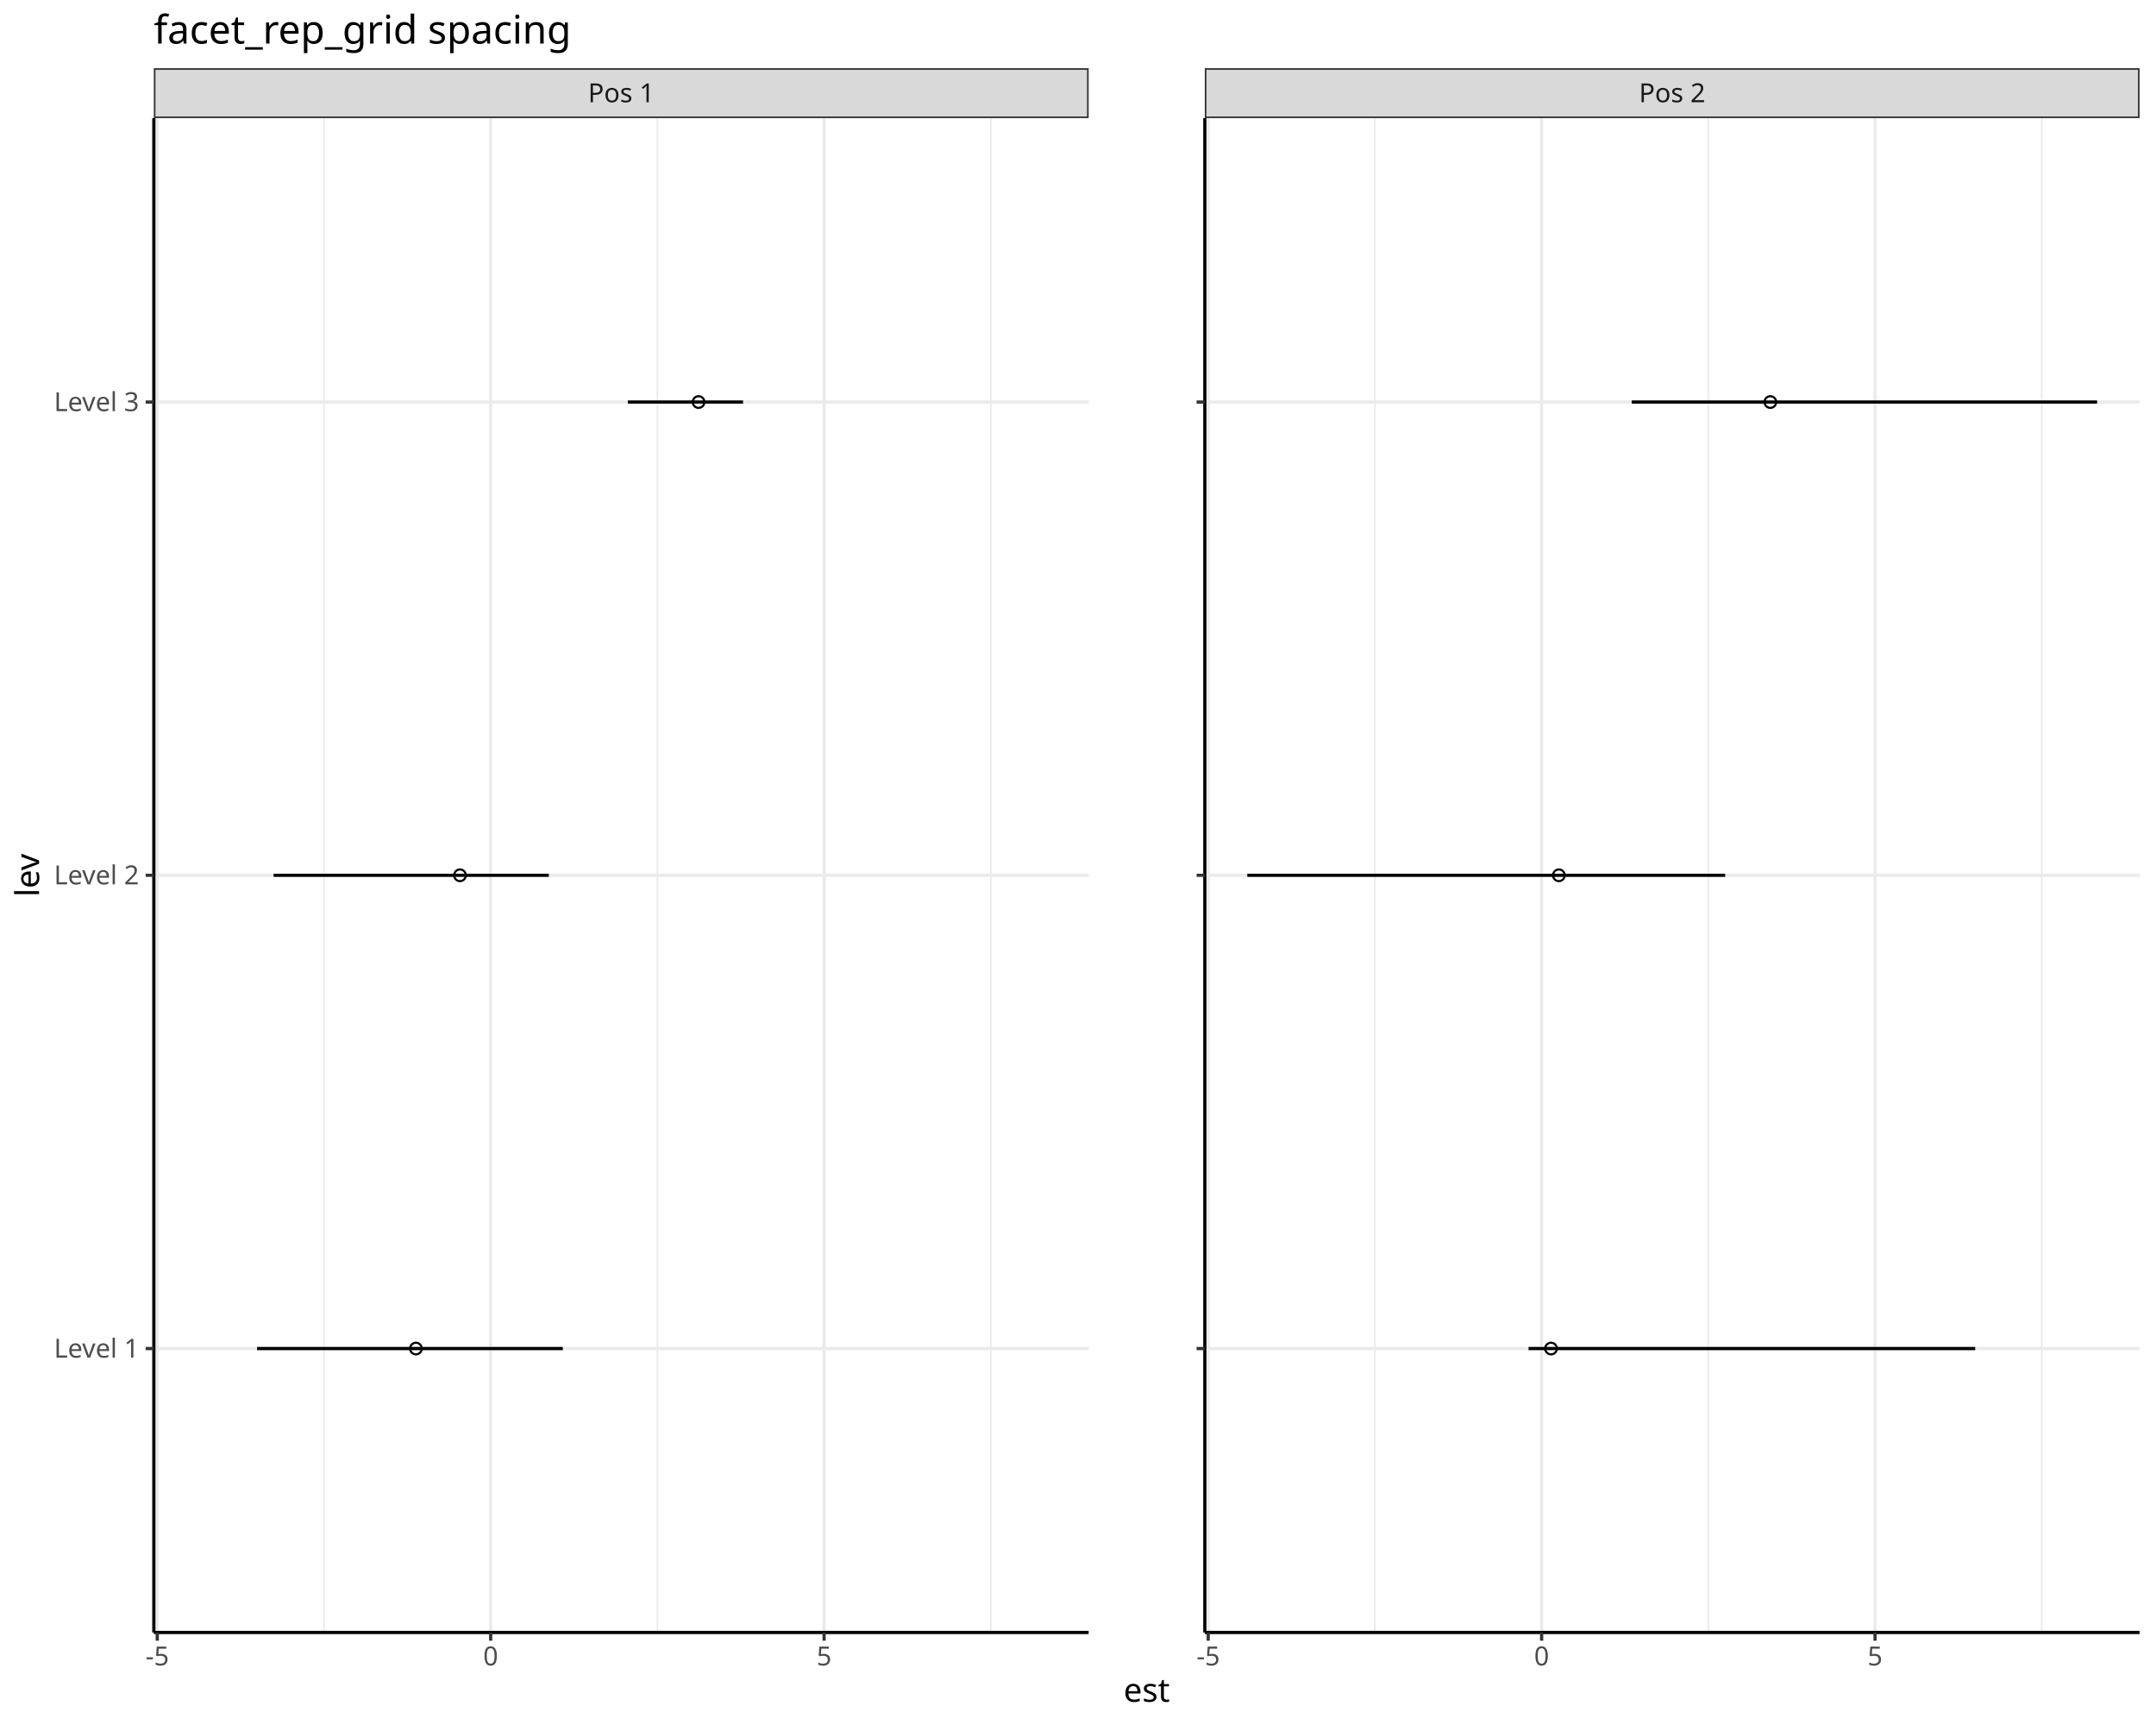
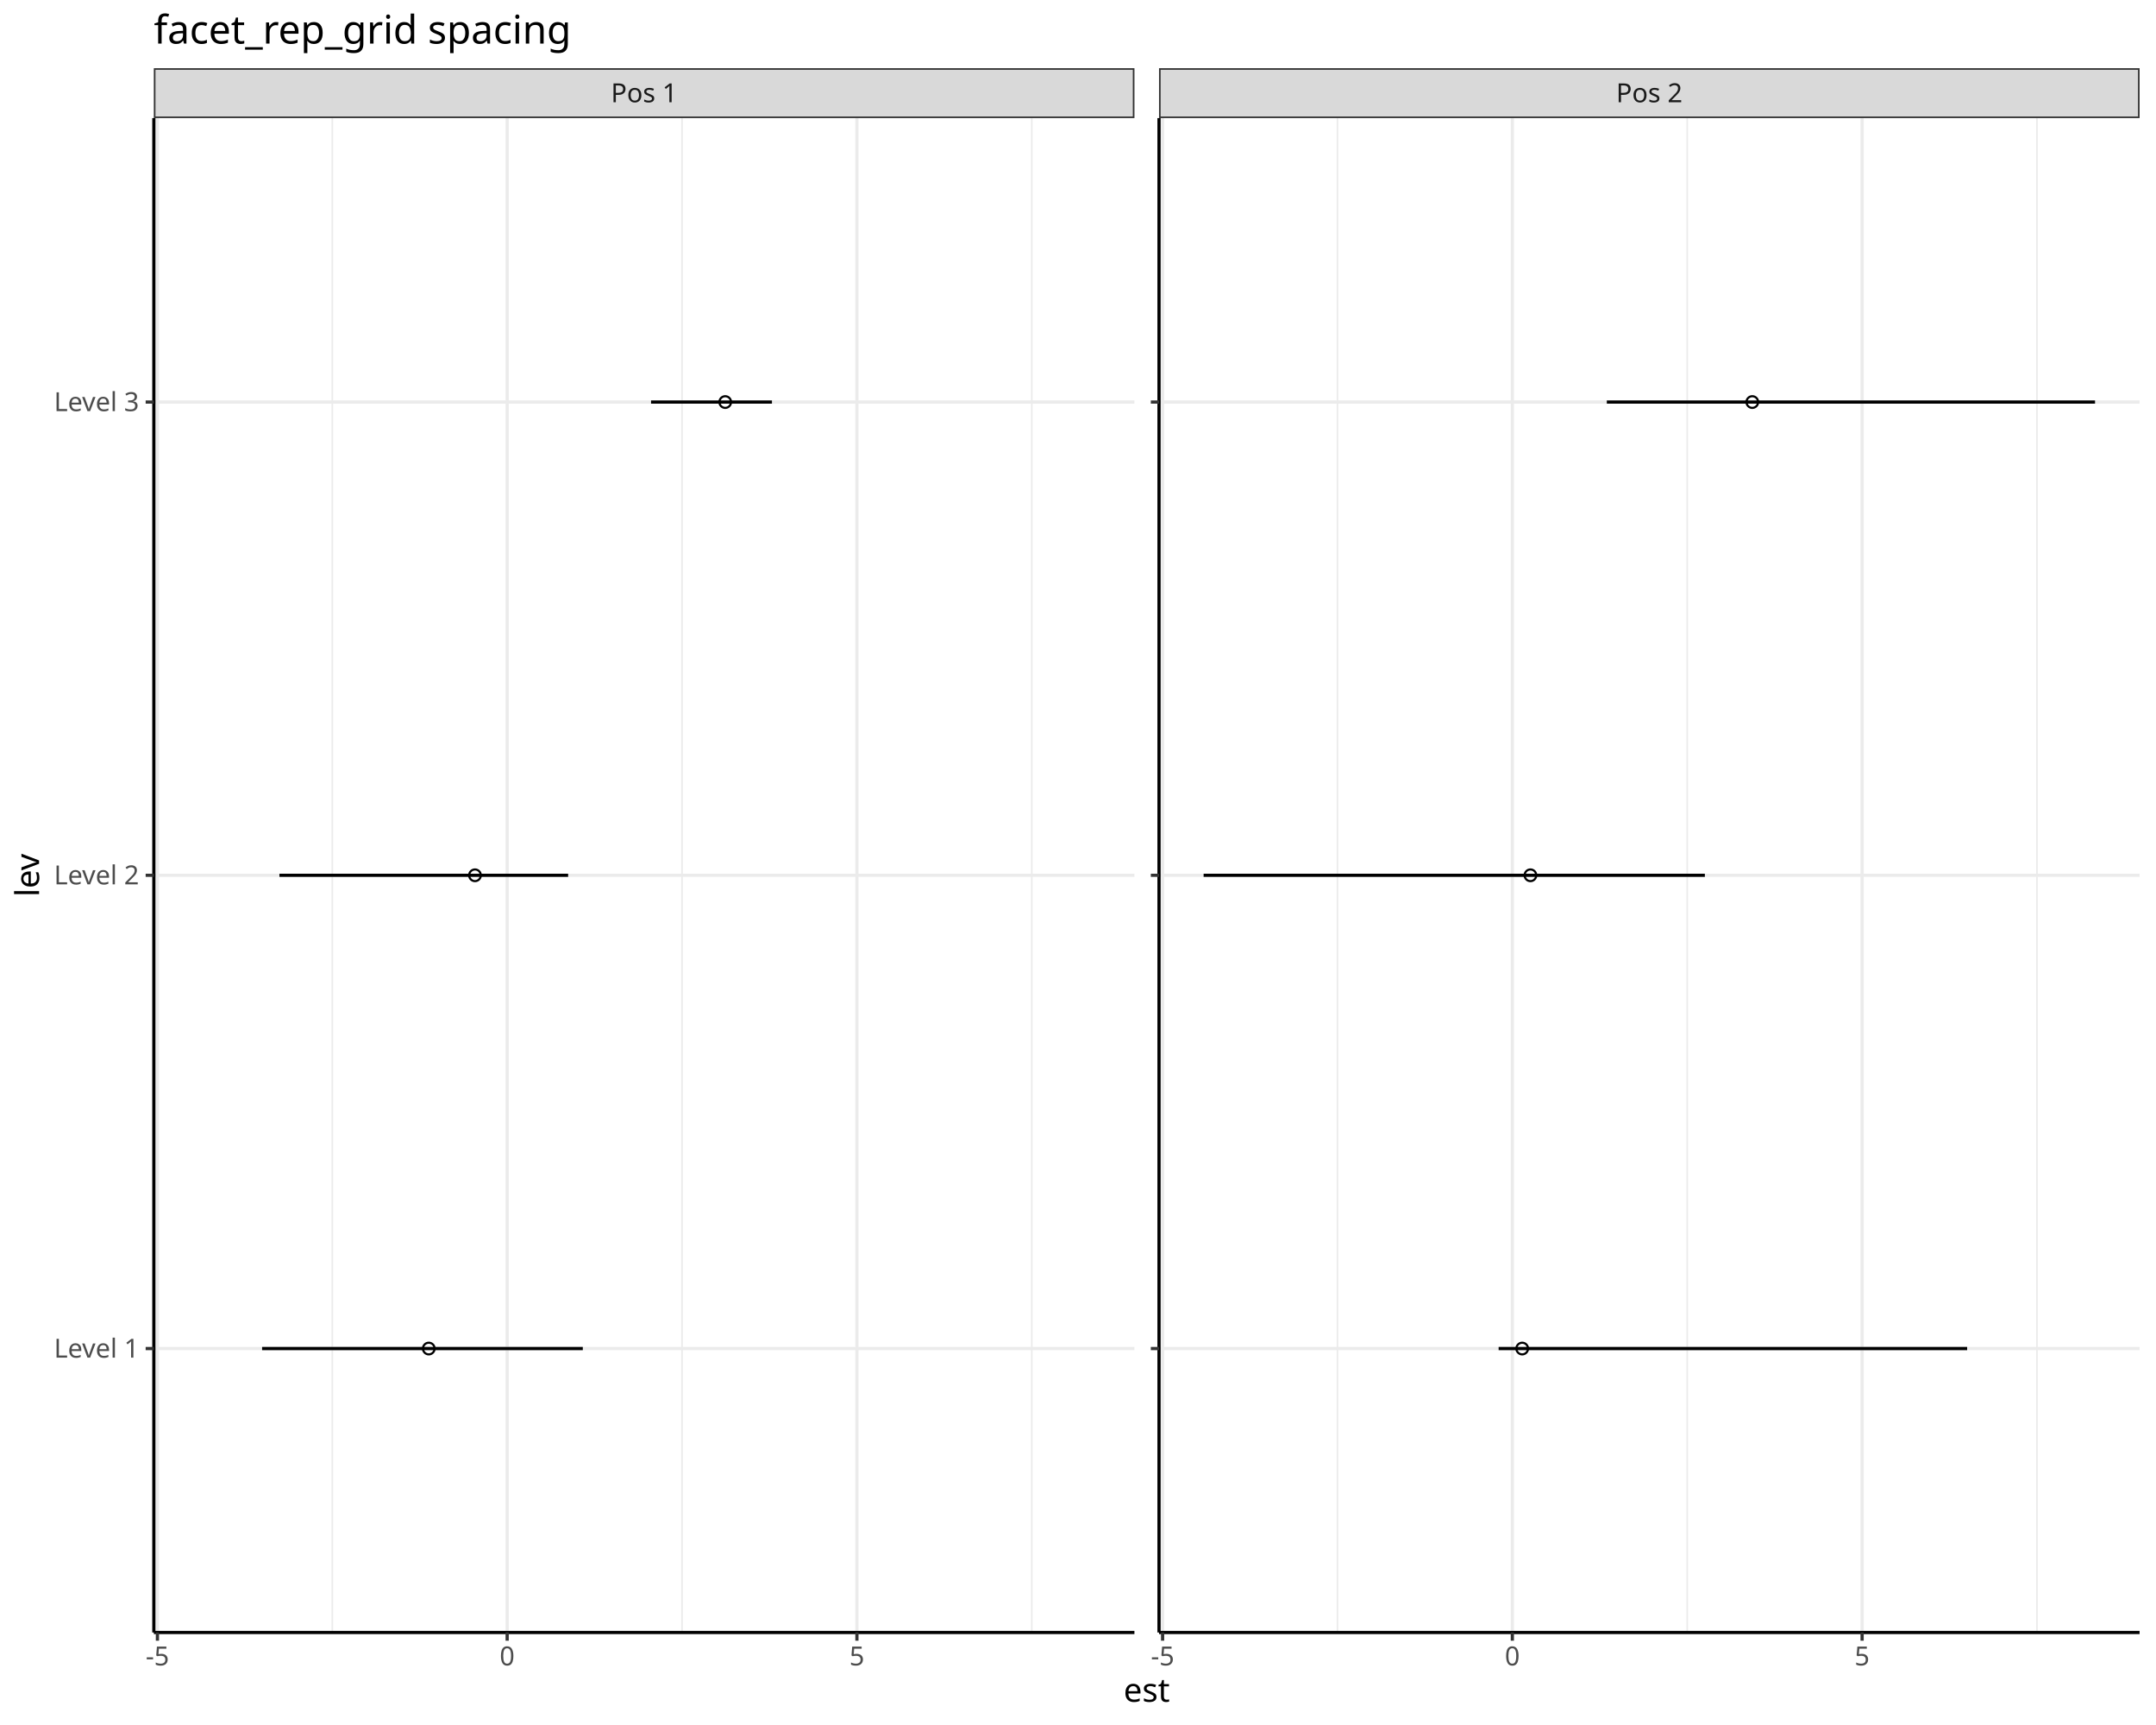
<svg xmlns="http://www.w3.org/2000/svg" class="svglite" data-engine-version="2.0" width="720.00pt" height="576.00pt" viewBox="0 0 720.00 576.00">
  <defs>
    <style type="text/css">
    .svglite line, .svglite polyline, .svglite polygon, .svglite path, .svglite rect, .svglite circle {
      fill: none;
      stroke: #000000;
      stroke-linecap: round;
      stroke-linejoin: round;
      stroke-miterlimit: 10.00;
    }
  </style>
  </defs>
  <rect width="100%" height="100%" style="stroke: none; fill: #FFFFFF;" />
  <defs>
    <clipPath id="cpMC4wMHw3MjAuMDB8MC4wMHw1NzYuMDA=">
      <rect x="0.00" y="0.00" width="720.00" height="576.00" />
    </clipPath>
  </defs>
  <g clip-path="url(#cpMC4wMHw3MjAuMDB8MC4wMHw1NzYuMDA=)">
-     <rect x="0" y="0.00" width="720.00" height="576.00" style="stroke-width: 1.07; stroke: #FFFFFF; fill: #FFFFFF;" />
+     <rect x="0.00" y="0.00" width="720.00" height="576.00" style="stroke-width: 1.07; stroke: #FFFFFF; fill: #FFFFFF;" />
  </g>
  <defs>
-     <clipPath id="cpNTEuMzh8MzYzLjU2fDM5LjQzfDU0NS4xMQ==">
-       <rect x="51.38" y="39.43" width="312.17" height="505.68" />
+     <clipPath id="cpNTEuMzh8Mzc4Ljg0fDM5LjQzfDU0NS4xMQ==">
+       <rect x="51.38" y="39.43" width="327.46" height="505.68" />
    </clipPath>
  </defs>
-   <g clip-path="url(#cpNTEuMzh8MzYzLjU2fDM5LjQzfDU0NS4xMQ==)">
-     <rect x="51.38" y="39.43" width="312.17" height="505.68" style="stroke-width: 1.07; stroke: none; fill: #FFFFFF;" />
-     <polyline points="108.19,545.11 108.19,39.43 " style="stroke-width: 0.53; stroke: #EBEBEB; stroke-linecap: butt;" />
-     <polyline points="219.54,545.11 219.54,39.43 " style="stroke-width: 0.53; stroke: #EBEBEB; stroke-linecap: butt;" />
-     <polyline points="330.88,545.11 330.88,39.43 " style="stroke-width: 0.53; stroke: #EBEBEB; stroke-linecap: butt;" />
-     <polyline points="51.38,450.30 363.56,450.30 " style="stroke-width: 1.07; stroke: #EBEBEB; stroke-linecap: butt;" />
-     <polyline points="51.38,292.27 363.56,292.27 " style="stroke-width: 1.07; stroke: #EBEBEB; stroke-linecap: butt;" />
-     <polyline points="51.38,134.25 363.56,134.25 " style="stroke-width: 1.07; stroke: #EBEBEB; stroke-linecap: butt;" />
-     <polyline points="52.52,545.11 52.52,39.43 " style="stroke-width: 1.07; stroke: #EBEBEB; stroke-linecap: butt;" />
-     <polyline points="163.86,545.11 163.86,39.43 " style="stroke-width: 1.07; stroke: #EBEBEB; stroke-linecap: butt;" />
-     <polyline points="275.21,545.11 275.21,39.43 " style="stroke-width: 1.07; stroke: #EBEBEB; stroke-linecap: butt;" />
-     <circle cx="138.90" cy="450.30" r="1.95" style="stroke-width: 0.71;" />
-     <circle cx="153.61" cy="292.27" r="1.95" style="stroke-width: 0.71;" />
-     <circle cx="233.29" cy="134.25" r="1.95" style="stroke-width: 0.71;" />
-     <polyline points="187.95,450.30 187.95,450.30 " style="stroke-width: 1.07; stroke-linecap: butt;" />
-     <polyline points="187.95,450.30 85.84,450.30 " style="stroke-width: 1.07; stroke-linecap: butt;" />
-     <polyline points="85.84,450.30 85.84,450.30 " style="stroke-width: 1.07; stroke-linecap: butt;" />
-     <polyline points="183.28,292.27 183.28,292.27 " style="stroke-width: 1.07; stroke-linecap: butt;" />
-     <polyline points="183.28,292.27 91.37,292.27 " style="stroke-width: 1.07; stroke-linecap: butt;" />
-     <polyline points="91.37,292.27 91.37,292.27 " style="stroke-width: 1.07; stroke-linecap: butt;" />
-     <polyline points="248.15,134.25 248.15,134.25 " style="stroke-width: 1.07; stroke-linecap: butt;" />
-     <polyline points="248.15,134.25 209.67,134.25 " style="stroke-width: 1.07; stroke-linecap: butt;" />
-     <polyline points="209.67,134.25 209.67,134.25 " style="stroke-width: 1.07; stroke-linecap: butt;" />
+   <g clip-path="url(#cpNTEuMzh8Mzc4Ljg0fDM5LjQzfDU0NS4xMQ==)">
+     <rect x="51.38" y="39.43" width="327.46" height="505.68" style="stroke-width: 1.07; stroke: none; fill: #FFFFFF;" />
+     <polyline points="110.97,545.11 110.97,39.43 " style="stroke-width: 0.53; stroke: #EBEBEB; stroke-linecap: butt;" />
+     <polyline points="227.77,545.11 227.77,39.43 " style="stroke-width: 0.53; stroke: #EBEBEB; stroke-linecap: butt;" />
+     <polyline points="344.57,545.11 344.57,39.43 " style="stroke-width: 0.53; stroke: #EBEBEB; stroke-linecap: butt;" />
+     <polyline points="51.38,450.30 378.84,450.30 " style="stroke-width: 1.07; stroke: #EBEBEB; stroke-linecap: butt;" />
+     <polyline points="51.38,292.27 378.84,292.27 " style="stroke-width: 1.07; stroke: #EBEBEB; stroke-linecap: butt;" />
+     <polyline points="51.38,134.25 378.84,134.25 " style="stroke-width: 1.07; stroke: #EBEBEB; stroke-linecap: butt;" />
+     <polyline points="52.57,545.11 52.57,39.43 " style="stroke-width: 1.07; stroke: #EBEBEB; stroke-linecap: butt;" />
+     <polyline points="169.37,545.11 169.37,39.43 " style="stroke-width: 1.07; stroke: #EBEBEB; stroke-linecap: butt;" />
+     <polyline points="286.17,545.11 286.17,39.43 " style="stroke-width: 1.07; stroke: #EBEBEB; stroke-linecap: butt;" />
+     <circle cx="143.19" cy="450.30" r="1.95" style="stroke-width: 0.71;" />
+     <circle cx="158.62" cy="292.27" r="1.95" style="stroke-width: 0.71;" />
+     <circle cx="242.19" cy="134.25" r="1.95" style="stroke-width: 0.71;" />
+     <polyline points="194.63,450.30 194.63,450.30 " style="stroke-width: 1.07; stroke-linecap: butt;" />
+     <polyline points="194.63,450.30 87.53,450.30 " style="stroke-width: 1.07; stroke-linecap: butt;" />
+     <polyline points="87.53,450.30 87.53,450.30 " style="stroke-width: 1.07; stroke-linecap: butt;" />
+     <polyline points="189.73,292.27 189.73,292.27 " style="stroke-width: 1.07; stroke-linecap: butt;" />
+     <polyline points="189.73,292.27 93.32,292.27 " style="stroke-width: 1.07; stroke-linecap: butt;" />
+     <polyline points="93.32,292.27 93.32,292.27 " style="stroke-width: 1.07; stroke-linecap: butt;" />
+     <polyline points="257.79,134.25 257.79,134.25 " style="stroke-width: 1.07; stroke-linecap: butt;" />
+     <polyline points="257.79,134.25 217.42,134.25 " style="stroke-width: 1.07; stroke-linecap: butt;" />
+     <polyline points="217.42,134.25 217.42,134.25 " style="stroke-width: 1.07; stroke-linecap: butt;" />
  </g>
  <g clip-path="url(#cpMC4wMHw3MjAuMDB8MC4wMHw1NzYuMDA=)">
</g>
  <defs>
-     <clipPath id="cpNDAyLjM1fDcxNC41MnwzOS40M3w1NDUuMTE=">
-       <rect x="402.35" y="39.43" width="312.17" height="505.68" />
+     <clipPath id="cpMzg3LjA2fDcxNC41MnwzOS40M3w1NDUuMTE=">
+       <rect x="387.06" y="39.43" width="327.46" height="505.68" />
    </clipPath>
  </defs>
-   <g clip-path="url(#cpNDAyLjM1fDcxNC41MnwzOS40M3w1NDUuMTE=)">
-     <rect x="402.35" y="39.43" width="312.17" height="505.68" style="stroke-width: 1.07; stroke: none; fill: #FFFFFF;" />
-     <polyline points="459.15,545.11 459.15,39.43 " style="stroke-width: 0.53; stroke: #EBEBEB; stroke-linecap: butt;" />
-     <polyline points="570.50,545.11 570.50,39.43 " style="stroke-width: 0.53; stroke: #EBEBEB; stroke-linecap: butt;" />
-     <polyline points="681.85,545.11 681.85,39.43 " style="stroke-width: 0.53; stroke: #EBEBEB; stroke-linecap: butt;" />
-     <polyline points="402.35,450.30 714.52,450.30 " style="stroke-width: 1.07; stroke: #EBEBEB; stroke-linecap: butt;" />
-     <polyline points="402.35,292.27 714.52,292.27 " style="stroke-width: 1.07; stroke: #EBEBEB; stroke-linecap: butt;" />
-     <polyline points="402.35,134.25 714.52,134.25 " style="stroke-width: 1.07; stroke: #EBEBEB; stroke-linecap: butt;" />
-     <polyline points="403.48,545.11 403.48,39.43 " style="stroke-width: 1.07; stroke: #EBEBEB; stroke-linecap: butt;" />
-     <polyline points="514.83,545.11 514.83,39.43 " style="stroke-width: 1.07; stroke: #EBEBEB; stroke-linecap: butt;" />
-     <polyline points="626.17,545.11 626.17,39.43 " style="stroke-width: 1.07; stroke: #EBEBEB; stroke-linecap: butt;" />
-     <circle cx="517.97" cy="450.30" r="1.95" style="stroke-width: 0.71;" />
-     <circle cx="520.59" cy="292.27" r="1.95" style="stroke-width: 0.71;" />
-     <circle cx="591.21" cy="134.25" r="1.95" style="stroke-width: 0.71;" />
-     <polyline points="659.62,450.30 659.62,450.30 " style="stroke-width: 1.07; stroke-linecap: butt;" />
-     <polyline points="659.62,450.30 510.46,450.30 " style="stroke-width: 1.07; stroke-linecap: butt;" />
-     <polyline points="510.46,450.30 510.46,450.30 " style="stroke-width: 1.07; stroke-linecap: butt;" />
-     <polyline points="576.12,292.27 576.12,292.27 " style="stroke-width: 1.07; stroke-linecap: butt;" />
-     <polyline points="576.12,292.27 416.54,292.27 " style="stroke-width: 1.07; stroke-linecap: butt;" />
-     <polyline points="416.54,292.27 416.54,292.27 " style="stroke-width: 1.07; stroke-linecap: butt;" />
-     <polyline points="700.33,134.25 700.33,134.25 " style="stroke-width: 1.07; stroke-linecap: butt;" />
-     <polyline points="700.33,134.25 544.91,134.25 " style="stroke-width: 1.07; stroke-linecap: butt;" />
-     <polyline points="544.91,134.25 544.91,134.25 " style="stroke-width: 1.07; stroke-linecap: butt;" />
+   <g clip-path="url(#cpMzg3LjA2fDcxNC41MnwzOS40M3w1NDUuMTE=)">
+     <rect x="387.06" y="39.43" width="327.46" height="505.68" style="stroke-width: 1.07; stroke: none; fill: #FFFFFF;" />
+     <polyline points="446.65,545.11 446.65,39.43 " style="stroke-width: 0.53; stroke: #EBEBEB; stroke-linecap: butt;" />
+     <polyline points="563.45,545.11 563.45,39.43 " style="stroke-width: 0.53; stroke: #EBEBEB; stroke-linecap: butt;" />
+     <polyline points="680.25,545.11 680.25,39.43 " style="stroke-width: 0.53; stroke: #EBEBEB; stroke-linecap: butt;" />
+     <polyline points="387.06,450.30 714.52,450.30 " style="stroke-width: 1.07; stroke: #EBEBEB; stroke-linecap: butt;" />
+     <polyline points="387.06,292.27 714.52,292.27 " style="stroke-width: 1.07; stroke: #EBEBEB; stroke-linecap: butt;" />
+     <polyline points="387.06,134.25 714.52,134.25 " style="stroke-width: 1.07; stroke: #EBEBEB; stroke-linecap: butt;" />
+     <polyline points="388.25,545.11 388.25,39.43 " style="stroke-width: 1.07; stroke: #EBEBEB; stroke-linecap: butt;" />
+     <polyline points="505.05,545.11 505.05,39.43 " style="stroke-width: 1.07; stroke: #EBEBEB; stroke-linecap: butt;" />
+     <polyline points="621.85,545.11 621.85,39.43 " style="stroke-width: 1.07; stroke: #EBEBEB; stroke-linecap: butt;" />
+     <circle cx="508.34" cy="450.30" r="1.95" style="stroke-width: 0.71;" />
+     <circle cx="511.09" cy="292.27" r="1.95" style="stroke-width: 0.71;" />
+     <circle cx="585.18" cy="134.25" r="1.95" style="stroke-width: 0.71;" />
+     <polyline points="656.93,450.30 656.93,450.30 " style="stroke-width: 1.07; stroke-linecap: butt;" />
+     <polyline points="656.93,450.30 500.47,450.30 " style="stroke-width: 1.07; stroke-linecap: butt;" />
+     <polyline points="500.47,450.30 500.47,450.30 " style="stroke-width: 1.07; stroke-linecap: butt;" />
+     <polyline points="569.34,292.27 569.34,292.27 " style="stroke-width: 1.07; stroke-linecap: butt;" />
+     <polyline points="569.34,292.27 401.95,292.27 " style="stroke-width: 1.07; stroke-linecap: butt;" />
+     <polyline points="401.95,292.27 401.95,292.27 " style="stroke-width: 1.07; stroke-linecap: butt;" />
+     <polyline points="699.64,134.25 699.64,134.25 " style="stroke-width: 1.07; stroke-linecap: butt;" />
+     <polyline points="699.64,134.25 536.60,134.25 " style="stroke-width: 1.07; stroke-linecap: butt;" />
+     <polyline points="536.60,134.25 536.60,134.25 " style="stroke-width: 1.07; stroke-linecap: butt;" />
  </g>
  <g clip-path="url(#cpMC4wMHw3MjAuMDB8MC4wMHw1NzYuMDA=)">
</g>
  <defs>
-     <clipPath id="cpNTEuMzh8MzYzLjU2fDIyLjc4fDM5LjQz">
-       <rect x="51.38" y="22.78" width="312.17" height="16.65" />
+     <clipPath id="cpNTEuMzh8Mzc4Ljg0fDIyLjc4fDM5LjQz">
+       <rect x="51.38" y="22.78" width="327.46" height="16.65" />
    </clipPath>
  </defs>
-   <g clip-path="url(#cpNTEuMzh8MzYzLjU2fDIyLjc4fDM5LjQz)">
-     <rect x="51.38" y="22.78" width="312.17" height="16.65" style="stroke-width: 1.07; stroke: #333333; fill: #D9D9D9;" />
-     <text x="207.47" y="34.14" text-anchor="middle" style="font-size: 8.80px; fill: #1A1A1A; font-family: sans;" textLength="22.51px" lengthAdjust="spacingAndGlyphs">Pos 1</text>
+   <g clip-path="url(#cpNTEuMzh8Mzc4Ljg0fDIyLjc4fDM5LjQz)">
+     <rect x="51.38" y="22.78" width="327.46" height="16.65" style="stroke-width: 1.07; stroke: #333333; fill: #D9D9D9;" />
+     <text x="215.11" y="34.14" text-anchor="middle" style="font-size: 8.80px; fill: #1A1A1A; font-family: sans;" textLength="22.51px" lengthAdjust="spacingAndGlyphs">Pos 1</text>
  </g>
  <g clip-path="url(#cpMC4wMHw3MjAuMDB8MC4wMHw1NzYuMDA=)">
</g>
  <defs>
-     <clipPath id="cpNDAyLjM1fDcxNC41MnwyMi43OHwzOS40Mw==">
-       <rect x="402.35" y="22.78" width="312.17" height="16.65" />
+     <clipPath id="cpMzg3LjA2fDcxNC41MnwyMi43OHwzOS40Mw==">
+       <rect x="387.06" y="22.78" width="327.46" height="16.65" />
    </clipPath>
  </defs>
-   <g clip-path="url(#cpNDAyLjM1fDcxNC41MnwyMi43OHwzOS40Mw==)">
-     <rect x="402.35" y="22.78" width="312.17" height="16.65" style="stroke-width: 1.07; stroke: #333333; fill: #D9D9D9;" />
-     <text x="558.43" y="34.14" text-anchor="middle" style="font-size: 8.80px; fill: #1A1A1A; font-family: sans;" textLength="22.51px" lengthAdjust="spacingAndGlyphs">Pos 2</text>
+   <g clip-path="url(#cpMzg3LjA2fDcxNC41MnwyMi43OHwzOS40Mw==)">
+     <rect x="387.06" y="22.78" width="327.46" height="16.65" style="stroke-width: 1.07; stroke: #333333; fill: #D9D9D9;" />
+     <text x="550.79" y="34.14" text-anchor="middle" style="font-size: 8.80px; fill: #1A1A1A; font-family: sans;" textLength="22.51px" lengthAdjust="spacingAndGlyphs">Pos 2</text>
  </g>
  <g clip-path="url(#cpMC4wMHw3MjAuMDB8MC4wMHw1NzYuMDA=)">
-     <polyline points="51.38,545.11 363.56,545.11 " style="stroke-width: 1.07; stroke-linecap: butt;" />
-     <polyline points="52.52,547.85 52.52,545.11 " style="stroke-width: 1.07; stroke: #333333; stroke-linecap: butt;" />
-     <polyline points="163.86,547.85 163.86,545.11 " style="stroke-width: 1.07; stroke: #333333; stroke-linecap: butt;" />
-     <polyline points="275.21,547.85 275.21,545.11 " style="stroke-width: 1.07; stroke: #333333; stroke-linecap: butt;" />
-     <text x="52.52" y="556.10" text-anchor="middle" style="font-size: 8.80px; fill: #4D4D4D; font-family: sans;" textLength="7.82px" lengthAdjust="spacingAndGlyphs">-5</text>
-     <text x="163.86" y="556.10" text-anchor="middle" style="font-size: 8.80px; fill: #4D4D4D; font-family: sans;" textLength="4.89px" lengthAdjust="spacingAndGlyphs">0</text>
-     <text x="275.21" y="556.10" text-anchor="middle" style="font-size: 8.80px; fill: #4D4D4D; font-family: sans;" textLength="4.89px" lengthAdjust="spacingAndGlyphs">5</text>
-     <polyline points="402.35,545.11 714.52,545.11 " style="stroke-width: 1.07; stroke-linecap: butt;" />
-     <polyline points="403.48,547.85 403.48,545.11 " style="stroke-width: 1.07; stroke: #333333; stroke-linecap: butt;" />
-     <polyline points="514.83,547.85 514.83,545.11 " style="stroke-width: 1.07; stroke: #333333; stroke-linecap: butt;" />
-     <polyline points="626.17,547.85 626.17,545.11 " style="stroke-width: 1.07; stroke: #333333; stroke-linecap: butt;" />
-     <text x="403.48" y="556.10" text-anchor="middle" style="font-size: 8.80px; fill: #4D4D4D; font-family: sans;" textLength="7.82px" lengthAdjust="spacingAndGlyphs">-5</text>
-     <text x="514.83" y="556.10" text-anchor="middle" style="font-size: 8.80px; fill: #4D4D4D; font-family: sans;" textLength="4.89px" lengthAdjust="spacingAndGlyphs">0</text>
-     <text x="626.17" y="556.10" text-anchor="middle" style="font-size: 8.80px; fill: #4D4D4D; font-family: sans;" textLength="4.89px" lengthAdjust="spacingAndGlyphs">5</text>
+     <polyline points="51.38,545.11 378.84,545.11 " style="stroke-width: 1.07; stroke-linecap: butt;" />
+     <polyline points="52.57,547.85 52.57,545.11 " style="stroke-width: 1.07; stroke: #333333; stroke-linecap: butt;" />
+     <polyline points="169.37,547.85 169.37,545.11 " style="stroke-width: 1.07; stroke: #333333; stroke-linecap: butt;" />
+     <polyline points="286.17,547.85 286.17,545.11 " style="stroke-width: 1.07; stroke: #333333; stroke-linecap: butt;" />
+     <text x="52.57" y="556.10" text-anchor="middle" style="font-size: 8.80px; fill: #4D4D4D; font-family: sans;" textLength="7.82px" lengthAdjust="spacingAndGlyphs">-5</text>
+     <text x="169.37" y="556.10" text-anchor="middle" style="font-size: 8.80px; fill: #4D4D4D; font-family: sans;" textLength="4.89px" lengthAdjust="spacingAndGlyphs">0</text>
+     <text x="286.17" y="556.10" text-anchor="middle" style="font-size: 8.80px; fill: #4D4D4D; font-family: sans;" textLength="4.89px" lengthAdjust="spacingAndGlyphs">5</text>
+     <polyline points="387.06,545.11 714.52,545.11 " style="stroke-width: 1.07; stroke-linecap: butt;" />
+     <polyline points="388.25,547.85 388.25,545.11 " style="stroke-width: 1.07; stroke: #333333; stroke-linecap: butt;" />
+     <polyline points="505.05,547.85 505.05,545.11 " style="stroke-width: 1.07; stroke: #333333; stroke-linecap: butt;" />
+     <polyline points="621.85,547.85 621.85,545.11 " style="stroke-width: 1.07; stroke: #333333; stroke-linecap: butt;" />
+     <text x="388.25" y="556.10" text-anchor="middle" style="font-size: 8.80px; fill: #4D4D4D; font-family: sans;" textLength="7.82px" lengthAdjust="spacingAndGlyphs">-5</text>
+     <text x="505.05" y="556.10" text-anchor="middle" style="font-size: 8.80px; fill: #4D4D4D; font-family: sans;" textLength="4.89px" lengthAdjust="spacingAndGlyphs">0</text>
+     <text x="621.85" y="556.10" text-anchor="middle" style="font-size: 8.80px; fill: #4D4D4D; font-family: sans;" textLength="4.89px" lengthAdjust="spacingAndGlyphs">5</text>
    <polyline points="51.38,545.11 51.38,39.43 " style="stroke-width: 1.07; stroke-linecap: butt;" />
    <text x="46.45" y="453.33" text-anchor="end" style="font-size: 8.80px; fill: #4D4D4D; font-family: sans;" textLength="28.38px" lengthAdjust="spacingAndGlyphs">Level 1</text>
    <text x="46.45" y="295.30" text-anchor="end" style="font-size: 8.80px; fill: #4D4D4D; font-family: sans;" textLength="28.38px" lengthAdjust="spacingAndGlyphs">Level 2</text>
    <text x="46.45" y="137.28" text-anchor="end" style="font-size: 8.80px; fill: #4D4D4D; font-family: sans;" textLength="28.38px" lengthAdjust="spacingAndGlyphs">Level 3</text>
    <polyline points="48.64,450.30 51.38,450.30 " style="stroke-width: 1.07; stroke: #333333; stroke-linecap: butt;" />
    <polyline points="48.64,292.27 51.38,292.27 " style="stroke-width: 1.07; stroke: #333333; stroke-linecap: butt;" />
    <polyline points="48.64,134.25 51.38,134.25 " style="stroke-width: 1.07; stroke: #333333; stroke-linecap: butt;" />
-     <polyline points="402.35,545.11 402.35,39.43 " style="stroke-width: 1.07; stroke-linecap: butt;" />
-     <polyline points="399.61,450.30 402.35,450.30 " style="stroke-width: 1.07; stroke: #333333; stroke-linecap: butt;" />
-     <polyline points="399.61,292.27 402.35,292.27 " style="stroke-width: 1.07; stroke: #333333; stroke-linecap: butt;" />
-     <polyline points="399.61,134.25 402.35,134.25 " style="stroke-width: 1.07; stroke: #333333; stroke-linecap: butt;" />
+     <polyline points="387.06,545.11 387.06,39.43 " style="stroke-width: 1.07; stroke-linecap: butt;" />
+     <polyline points="384.32,450.30 387.06,450.30 " style="stroke-width: 1.07; stroke: #333333; stroke-linecap: butt;" />
+     <polyline points="384.32,292.27 387.06,292.27 " style="stroke-width: 1.07; stroke: #333333; stroke-linecap: butt;" />
+     <polyline points="384.32,134.25 387.06,134.25 " style="stroke-width: 1.07; stroke: #333333; stroke-linecap: butt;" />
    <text x="382.95" y="568.24" text-anchor="middle" style="font-size: 11.00px; font-family: sans;" textLength="14.68px" lengthAdjust="spacingAndGlyphs">est</text>
    <text transform="translate(13.05,292.27) rotate(-90)" text-anchor="middle" style="font-size: 11.00px; font-family: sans;" textLength="14.06px" lengthAdjust="spacingAndGlyphs">lev</text>
    <text x="51.38" y="14.56" style="font-size: 13.20px; font-family: sans;" textLength="133.57px" lengthAdjust="spacingAndGlyphs">facet_rep_grid spacing</text>
  </g>
</svg>
